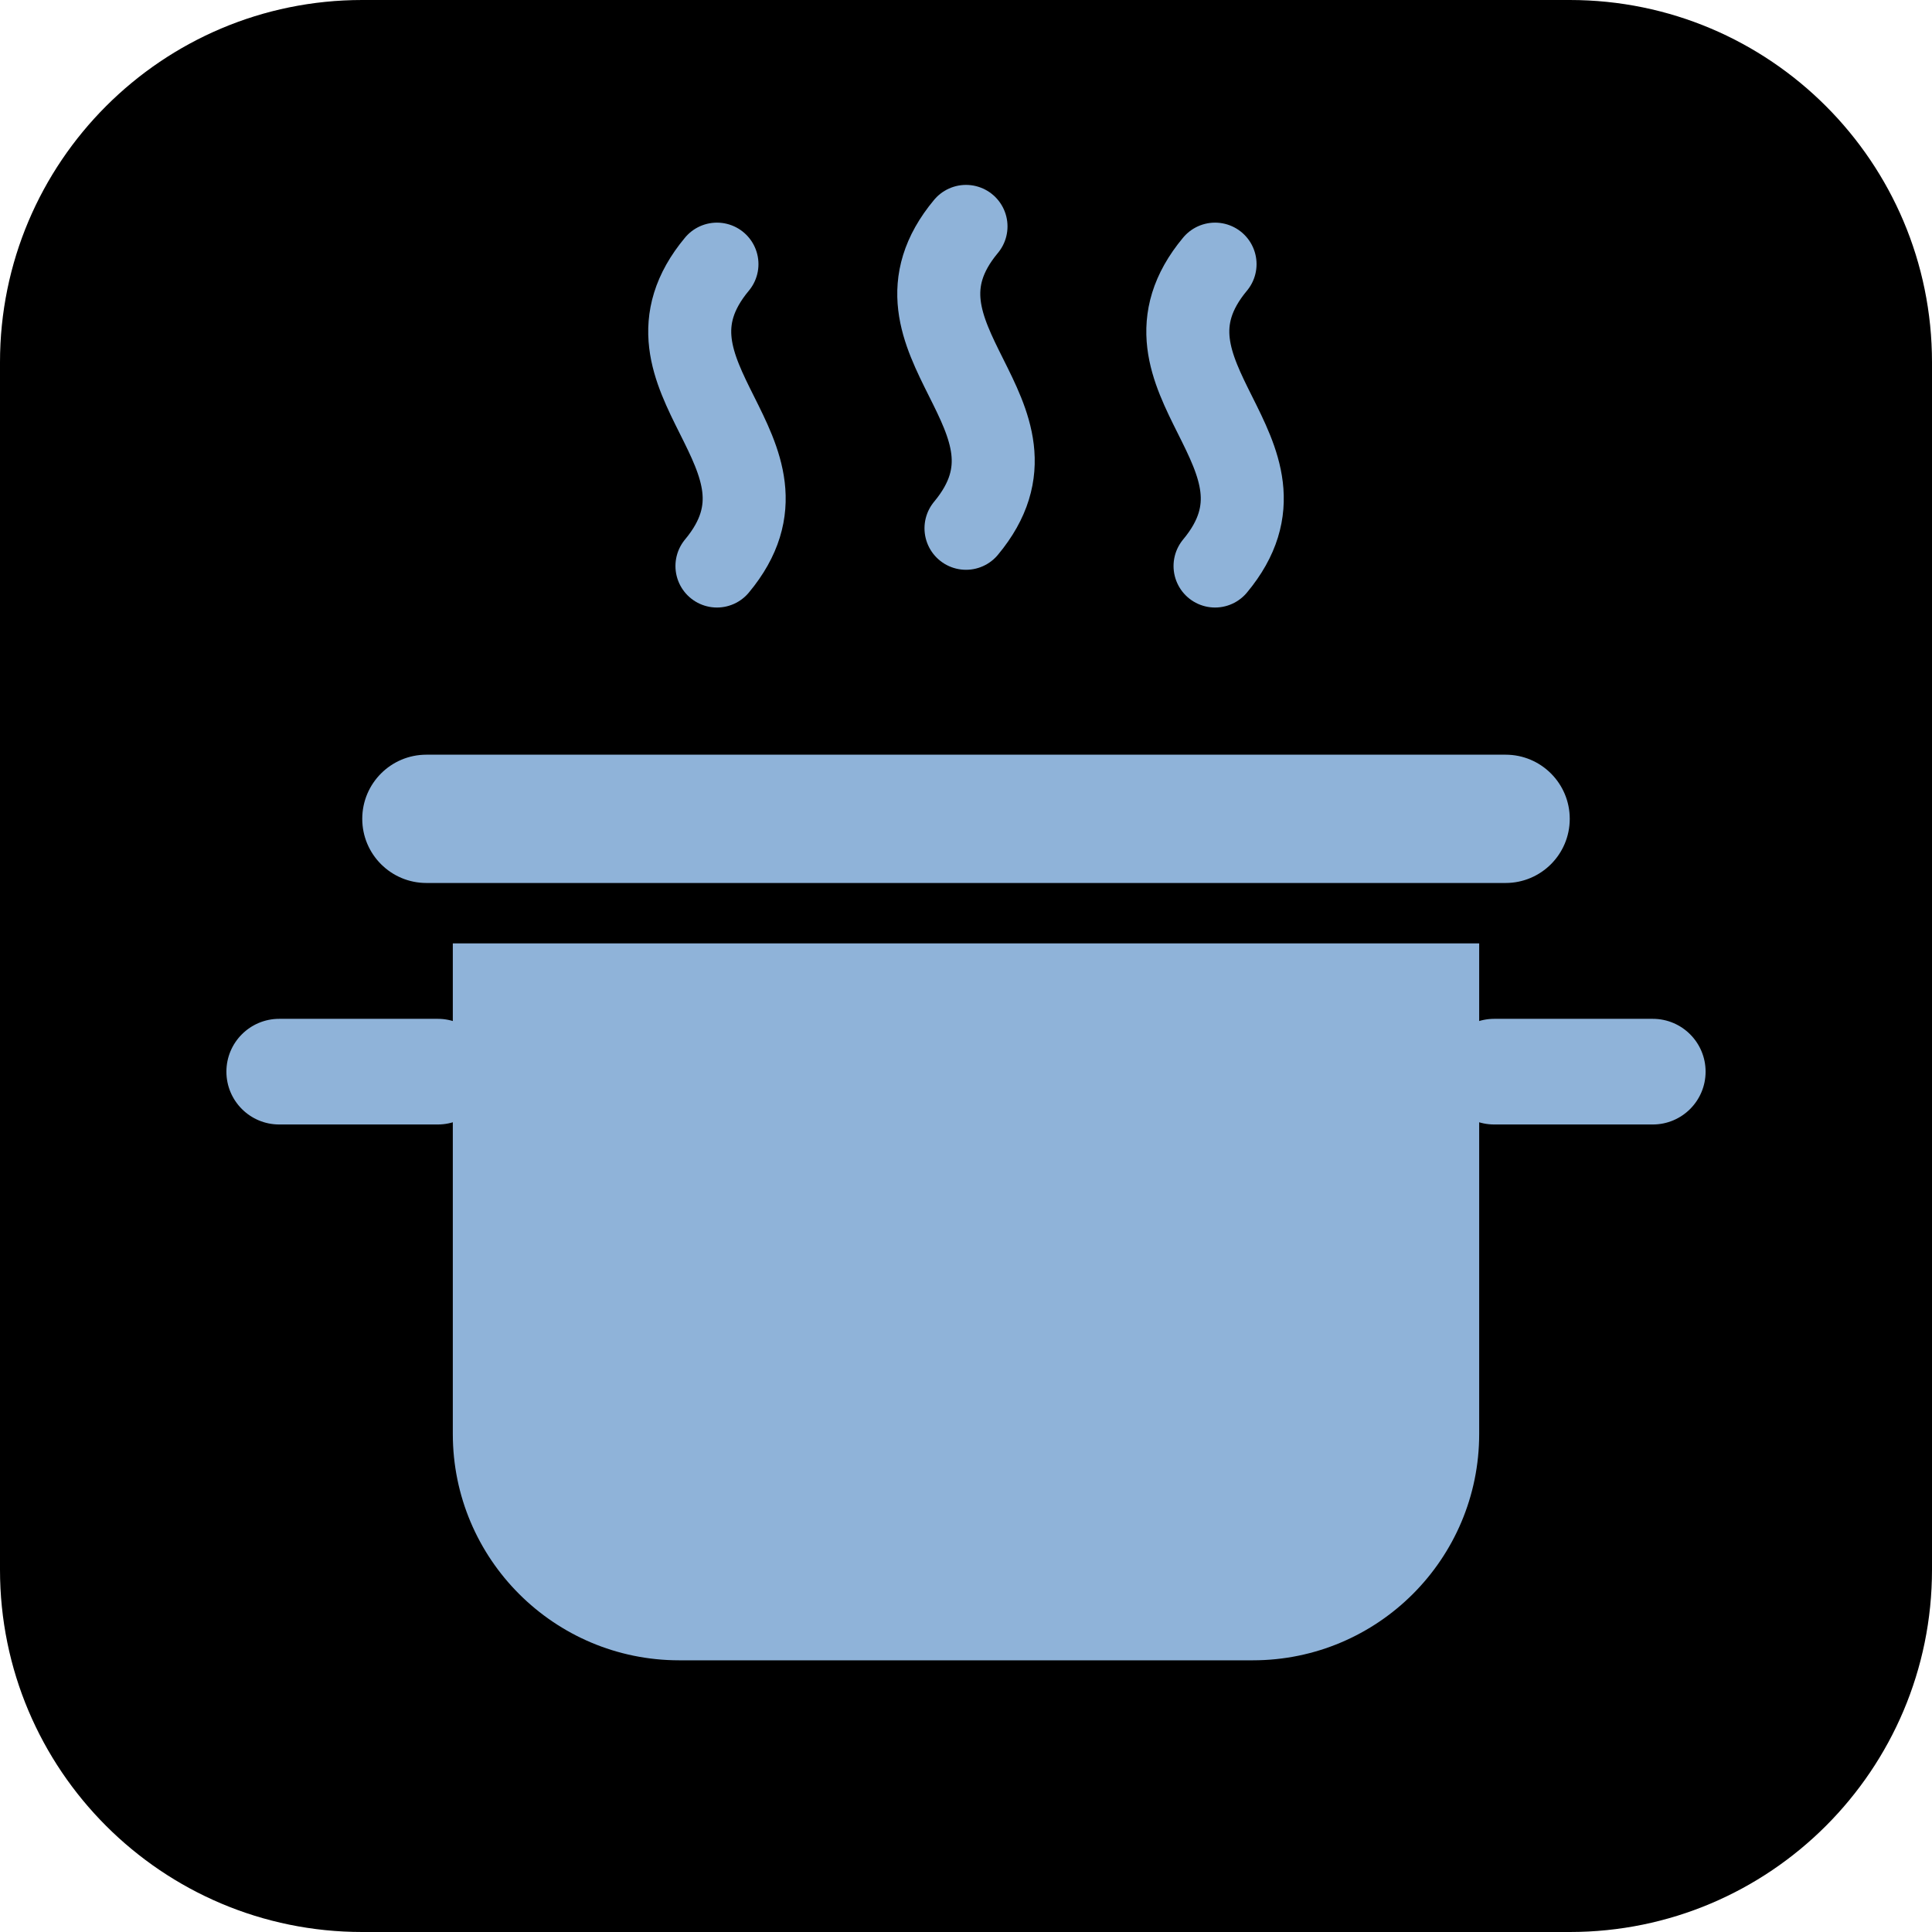
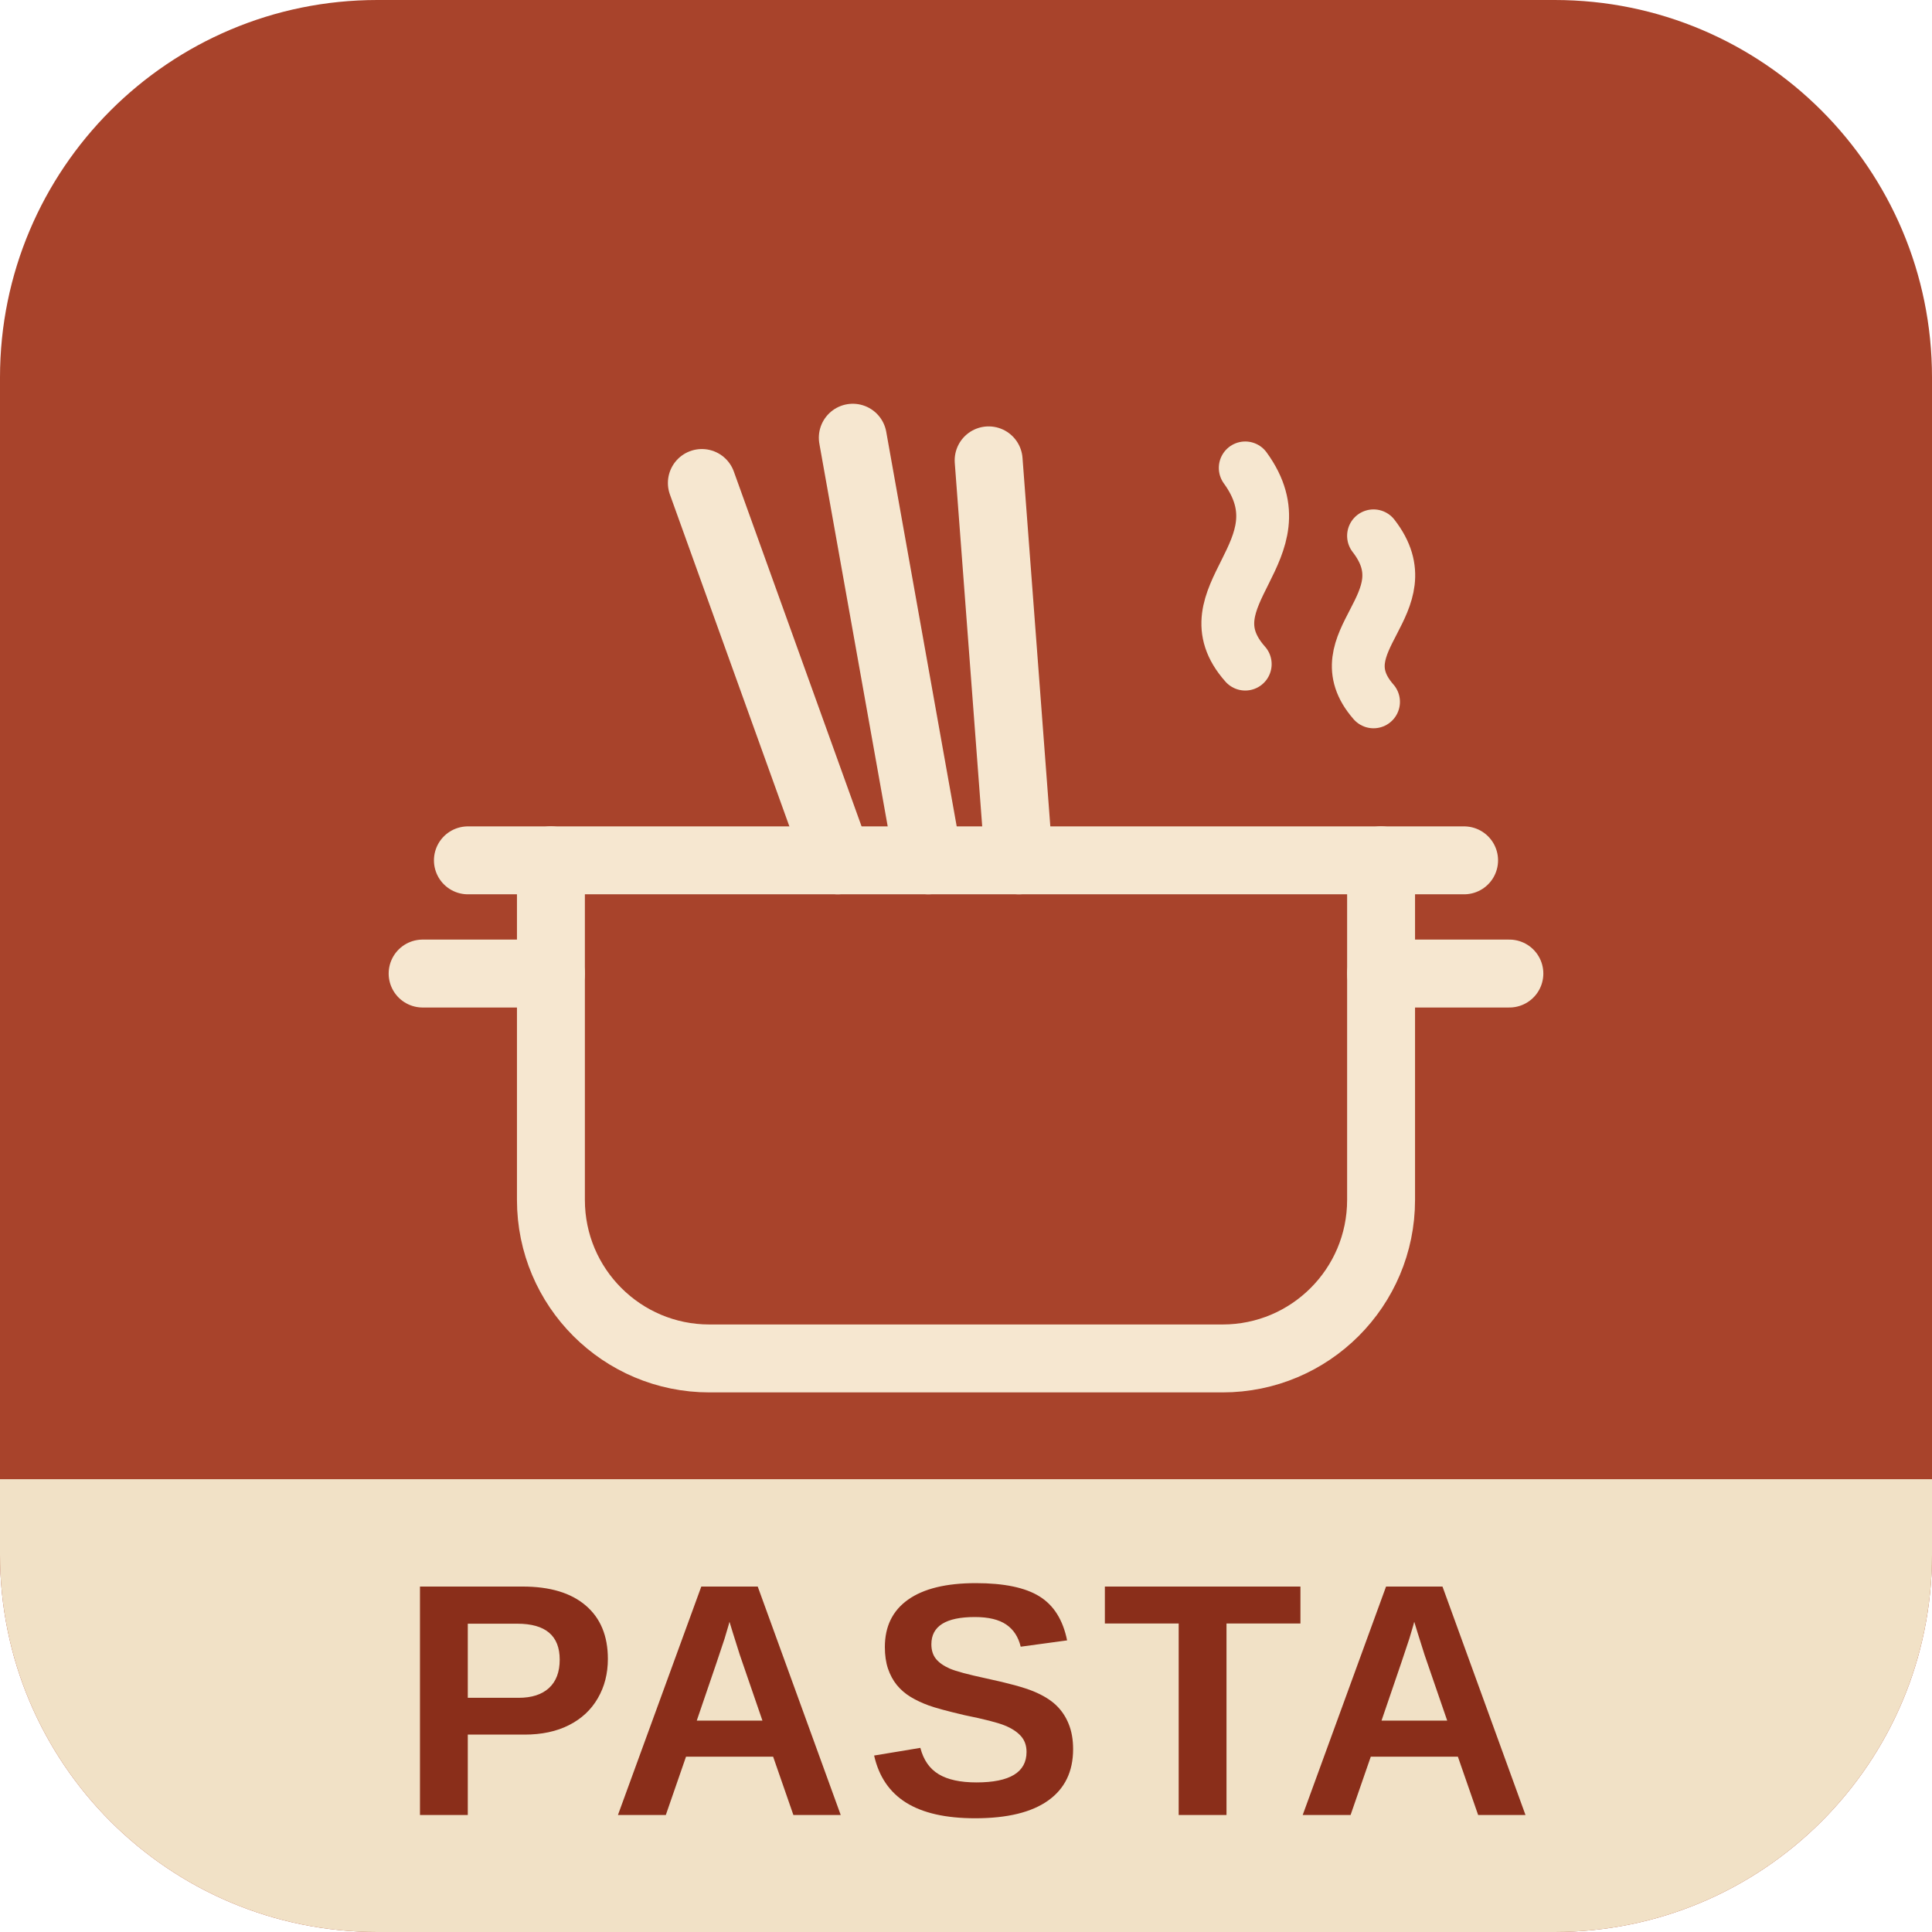
<svg xmlns="http://www.w3.org/2000/svg" viewBox="0 0 512 512">
-   <rect width="512" height="512" rx="96" fill="#000" />
-   <g fill="none" stroke="#8FB3D9" stroke-width="22" stroke-linecap="round">
-     <path d="M190 70c-25 30 25 50 0 80M256 60c-25 30 25 50 0 80M322 70c-25 30 25 50 0 80" />
+   <defs>
+     <clipPath id="c">
+       <rect width="512" height="512" rx="100" />
+     </clipPath>
+   </defs>
+   <g clip-path="url(#c)">
+     <rect width="512" height="512" fill="#A8432B" />
+     <rect y="392" width="512" height="120" fill="#F1E1C6" />
  </g>
-   <rect x="96" y="200" width="320" height="34" rx="17" fill="#8FB3D9" />
-   <path d="M120 250h272v130a60 60 0 0 1-60 60H180a60 60 0 0 1-60-60z" fill="#8FB3D9" />
-   <rect x="60" y="270" width="70" height="28" rx="14" fill="#8FB3D9" />
-   <rect x="382" y="270" width="70" height="28" rx="14" fill="#8FB3D9" />
+   <g fill="none" stroke="#F6E7D0" stroke-width="18" stroke-linecap="round" stroke-linejoin="round">
+     <path d="M222 228 L186 128 M246 228 L226 116 M270 228 L262 122" />
+     <path d="M124 228 H388" />
+     <path d="M146 228 V318 a42 42 0 0 0 42 42 H324 a42 42 0 0 0 42-42 V228" />
+     <path d="M146 258 H112 M366 258 H400" />
+     <path d="M330 176 c-16-18 16-30 0-52 M364 186 c-14-16 14-26 0-44" stroke-width="14" />
+   </g>
+   <text x="256" y="481" text-anchor="middle" font-family="Arial Black, Arial, DejaVu Sans, sans-serif" font-weight="900" font-size="88" letter-spacing="4" fill="#8A2E1A">PASTA</text>
</svg>
